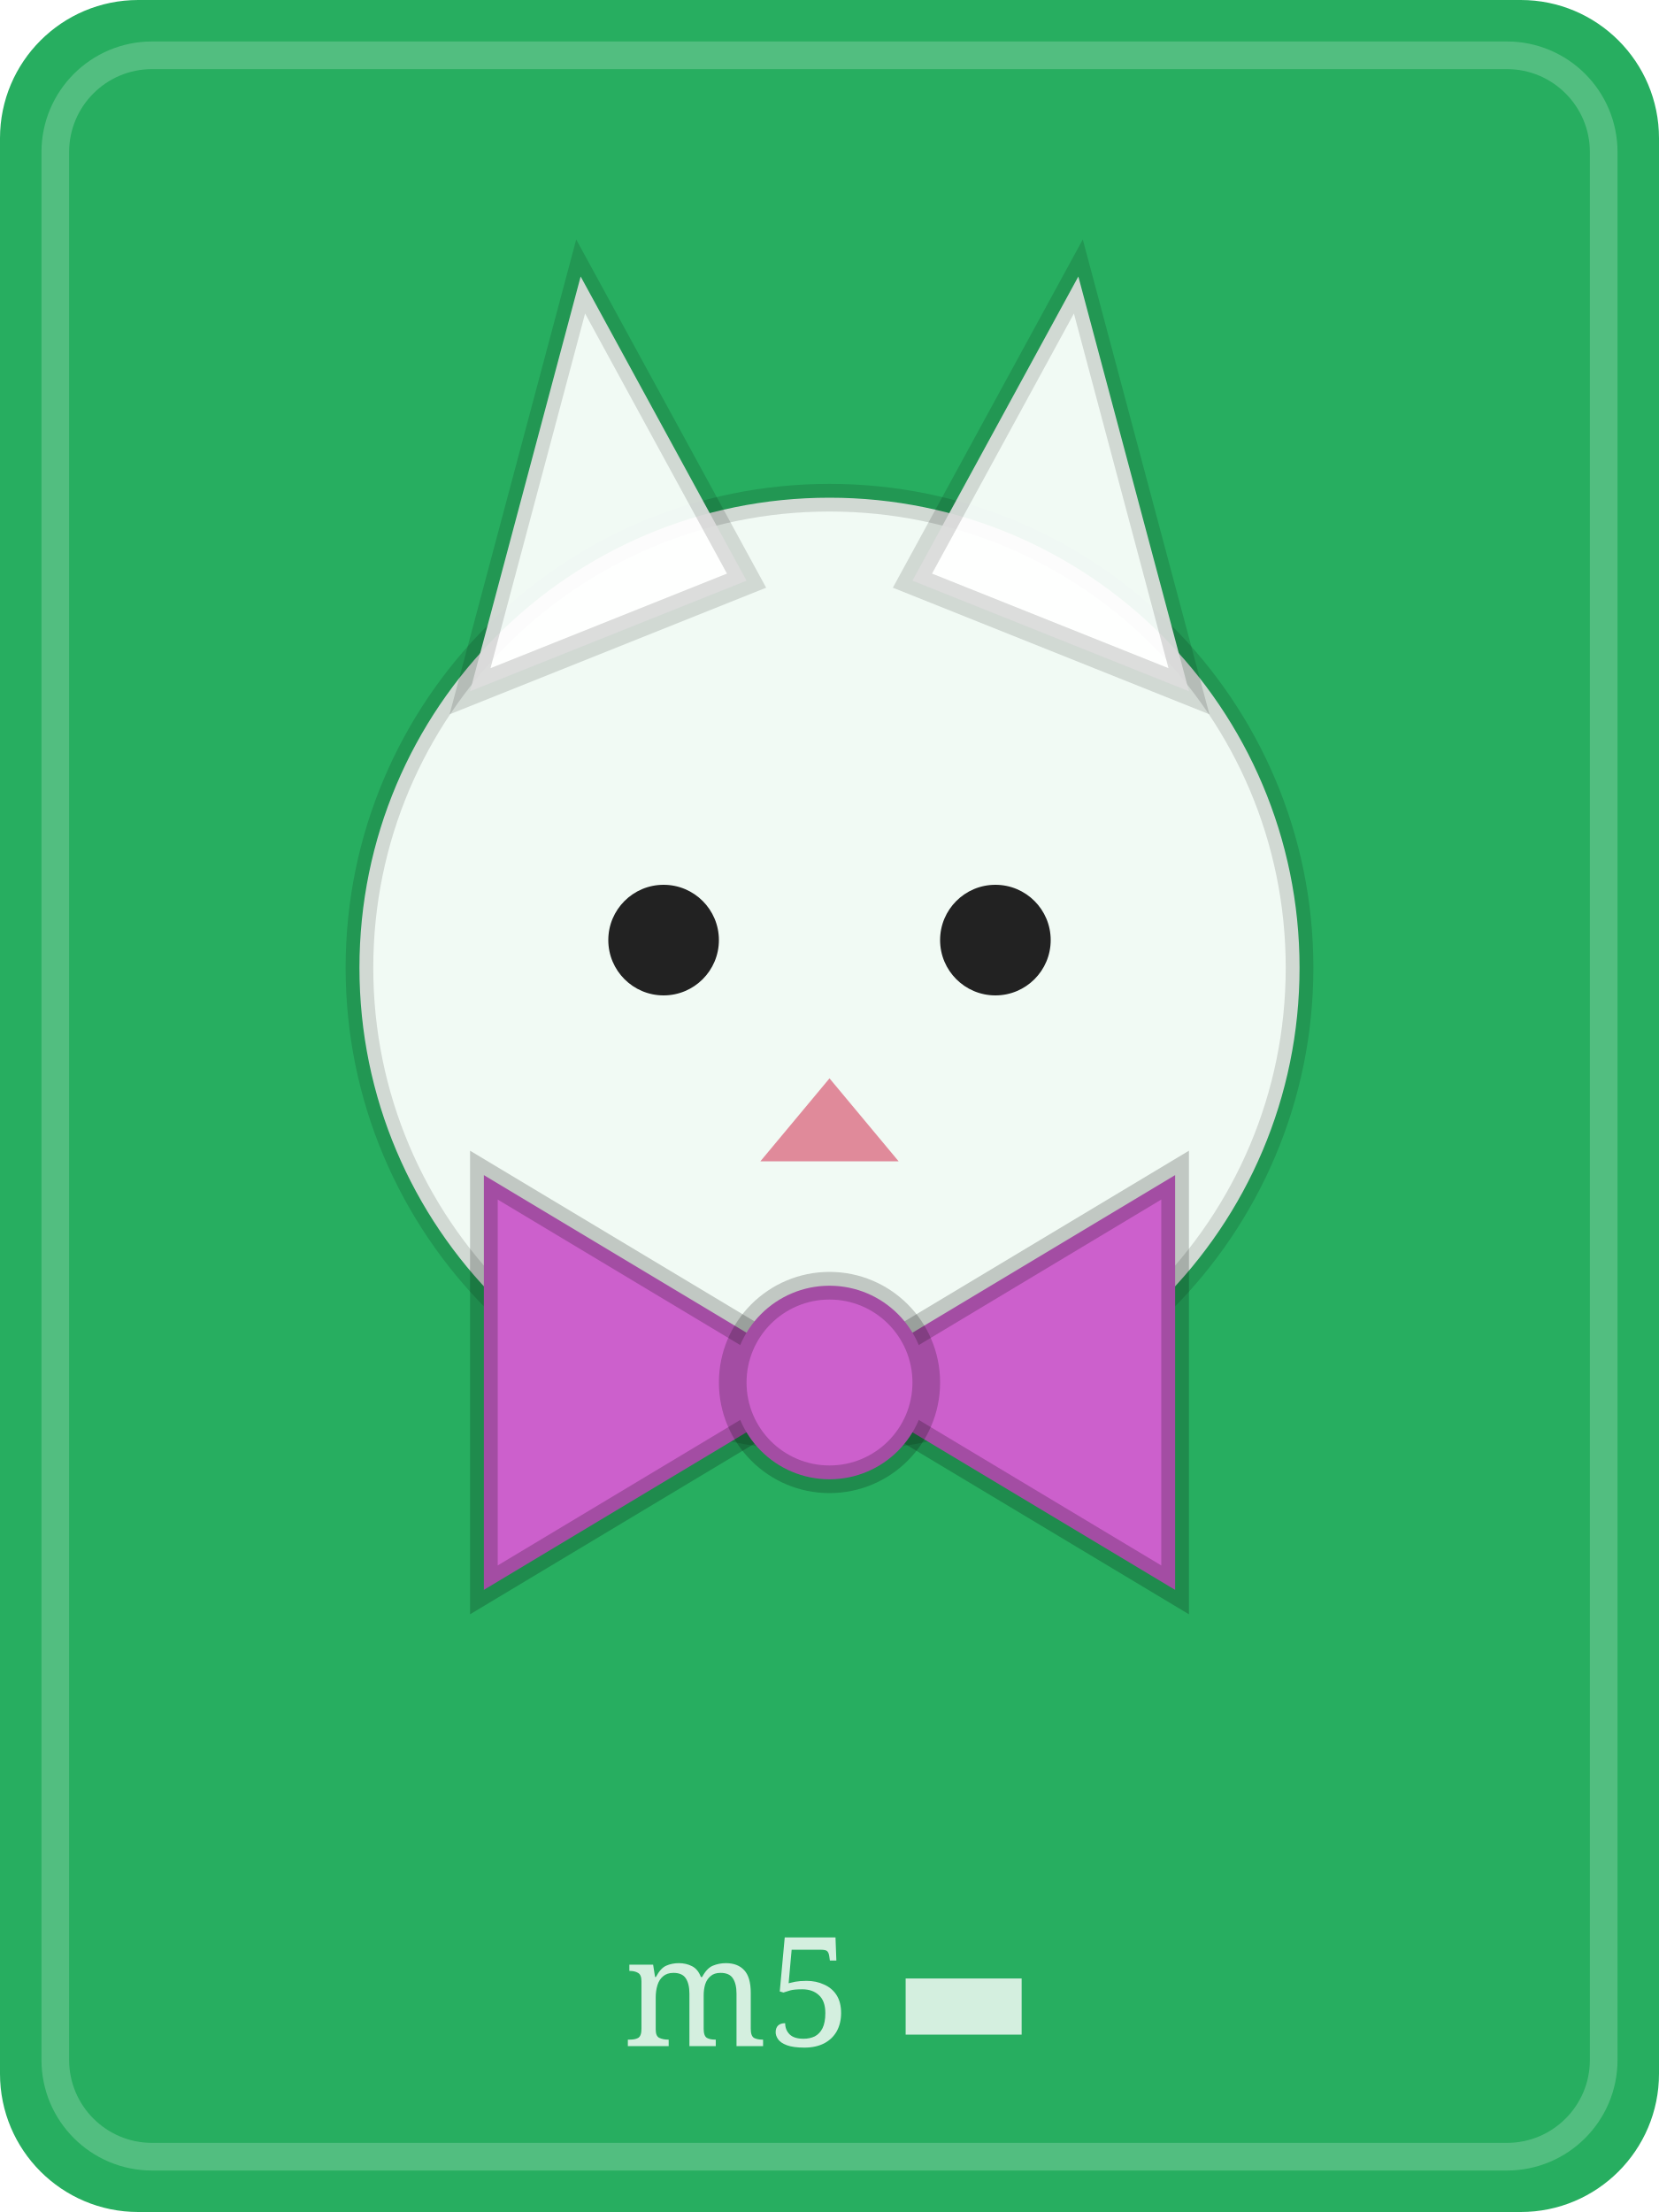
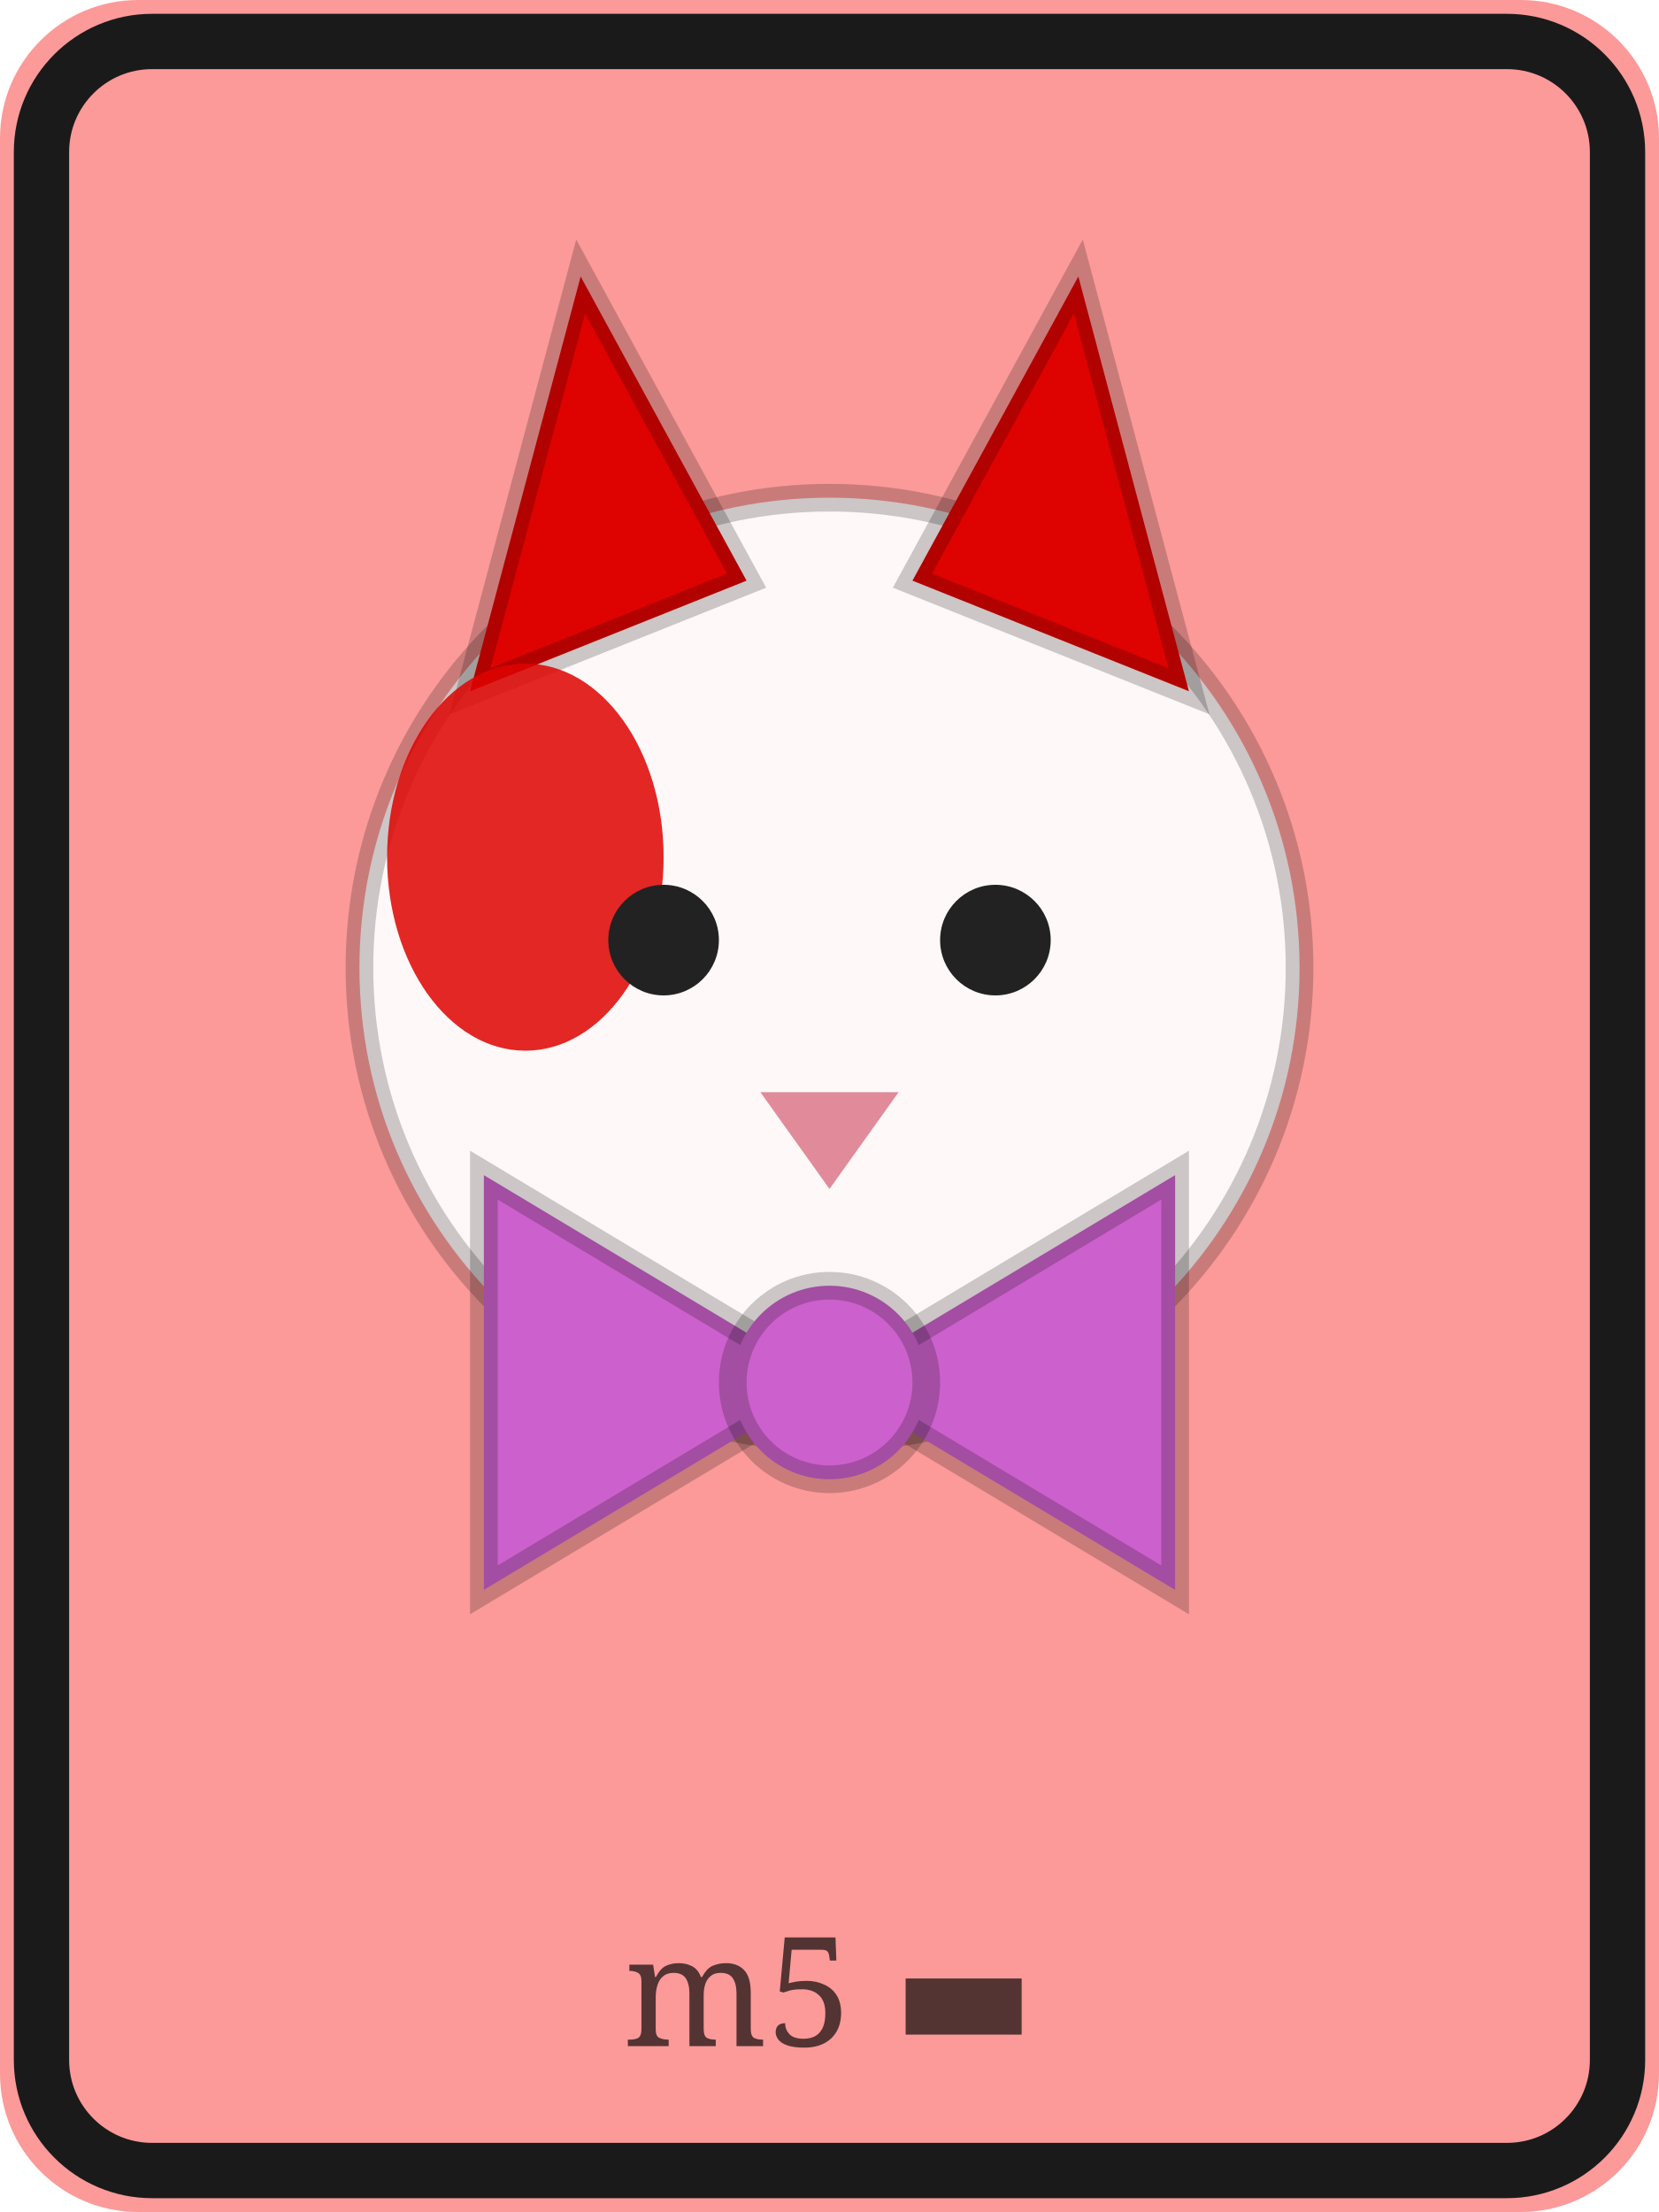
<svg xmlns="http://www.w3.org/2000/svg" viewBox="0 0 120 160">
-   <rect width="120" height="160" rx="10" fill="#27ae60" />
-   <rect x="4" y="4" width="112" height="152" rx="7" fill="none" stroke="#ffffff33" stroke-width="2" />
-   <circle cx="60" cy="70" r="34" fill="#ffffffee" stroke="#00000022" stroke-width="2" />
-   <polygon points="34,50 42,20 54,42" fill="#ffffffee" stroke="#00000022" stroke-width="2" />
-   <polygon points="86,50 78,20 66,42" fill="#ffffffee" stroke="#00000022" stroke-width="2" />
+   <rect width="120" height="160" rx="10" fill="#FB9A99" />
+   <rect x="3" y="3" width="114" height="154" rx="8" fill="none" stroke="#1a1a1a" stroke-width="4" />
+   <circle cx="60" cy="70" r="34" fill="#ffffffee" stroke="#00000033" stroke-width="2" />
+   <polygon points="34,50 42,20 54,42" fill="#de0200" stroke="#00000033" stroke-width="2" />
+   <polygon points="86,50 78,20 66,42" fill="#de0200" stroke="#00000033" stroke-width="2" />
+   <ellipse cx="38" cy="62" rx="10" ry="14" fill="#de0200" opacity="0.85" />
  <circle cx="48" cy="68" r="4" fill="#222" />
  <circle cx="72" cy="68" r="4" fill="#222" />
-   <polygon points="60,78 55,84 65,84" fill="#e08a9a" />
+   <polygon points="60,86 55,79 65,79" fill="#e08a9a" />
  <path d="M60,100 L35,85 L35,115 Z" fill="#cc60cc" stroke="#00000033" stroke-width="2" />
  <path d="M60,100 L85,85 L85,115 Z" fill="#cc60cc" stroke="#00000033" stroke-width="2" />
  <circle cx="60" cy="100" r="7" fill="#cc60cc" stroke="#00000033" stroke-width="2" />
-   <text x="60" y="148" font-family="Georgia,serif" font-size="11" fill="#ffffffcc" text-anchor="middle">m5 ▬</text>
+   <text x="60" y="148" font-family="Georgia,serif" font-size="11" fill="#000000aa" text-anchor="middle">m5 ▬</text>
</svg>
